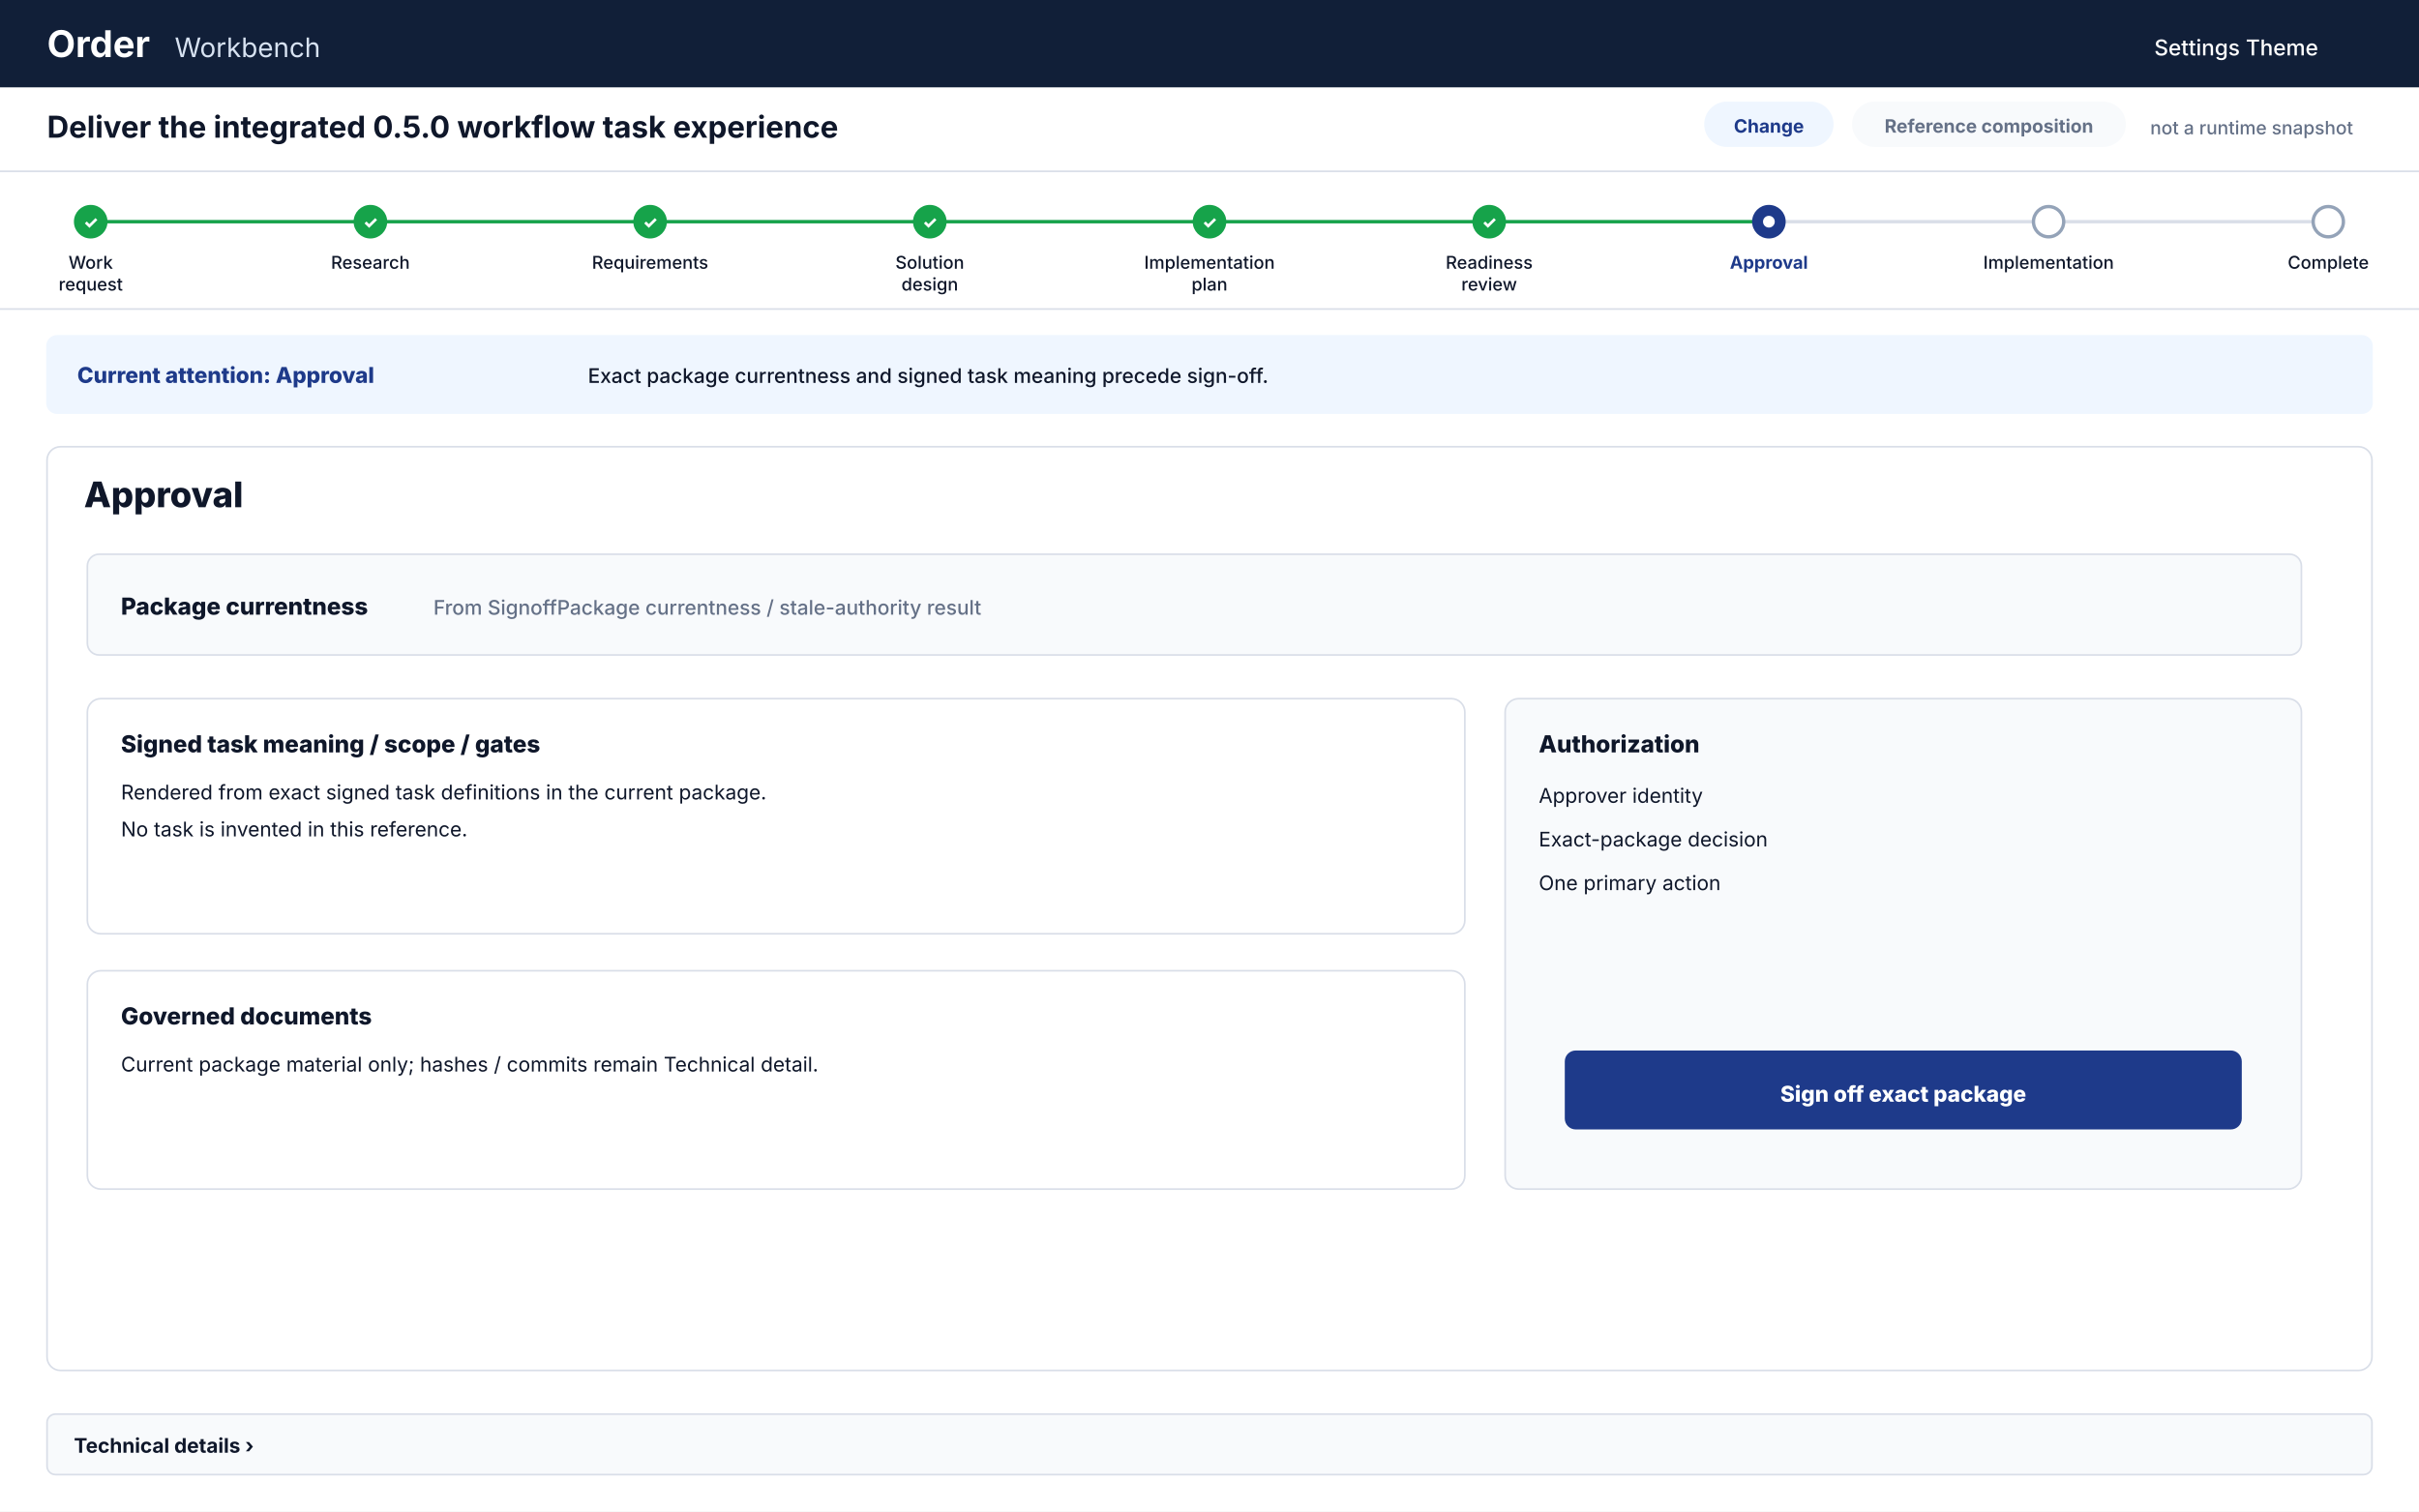
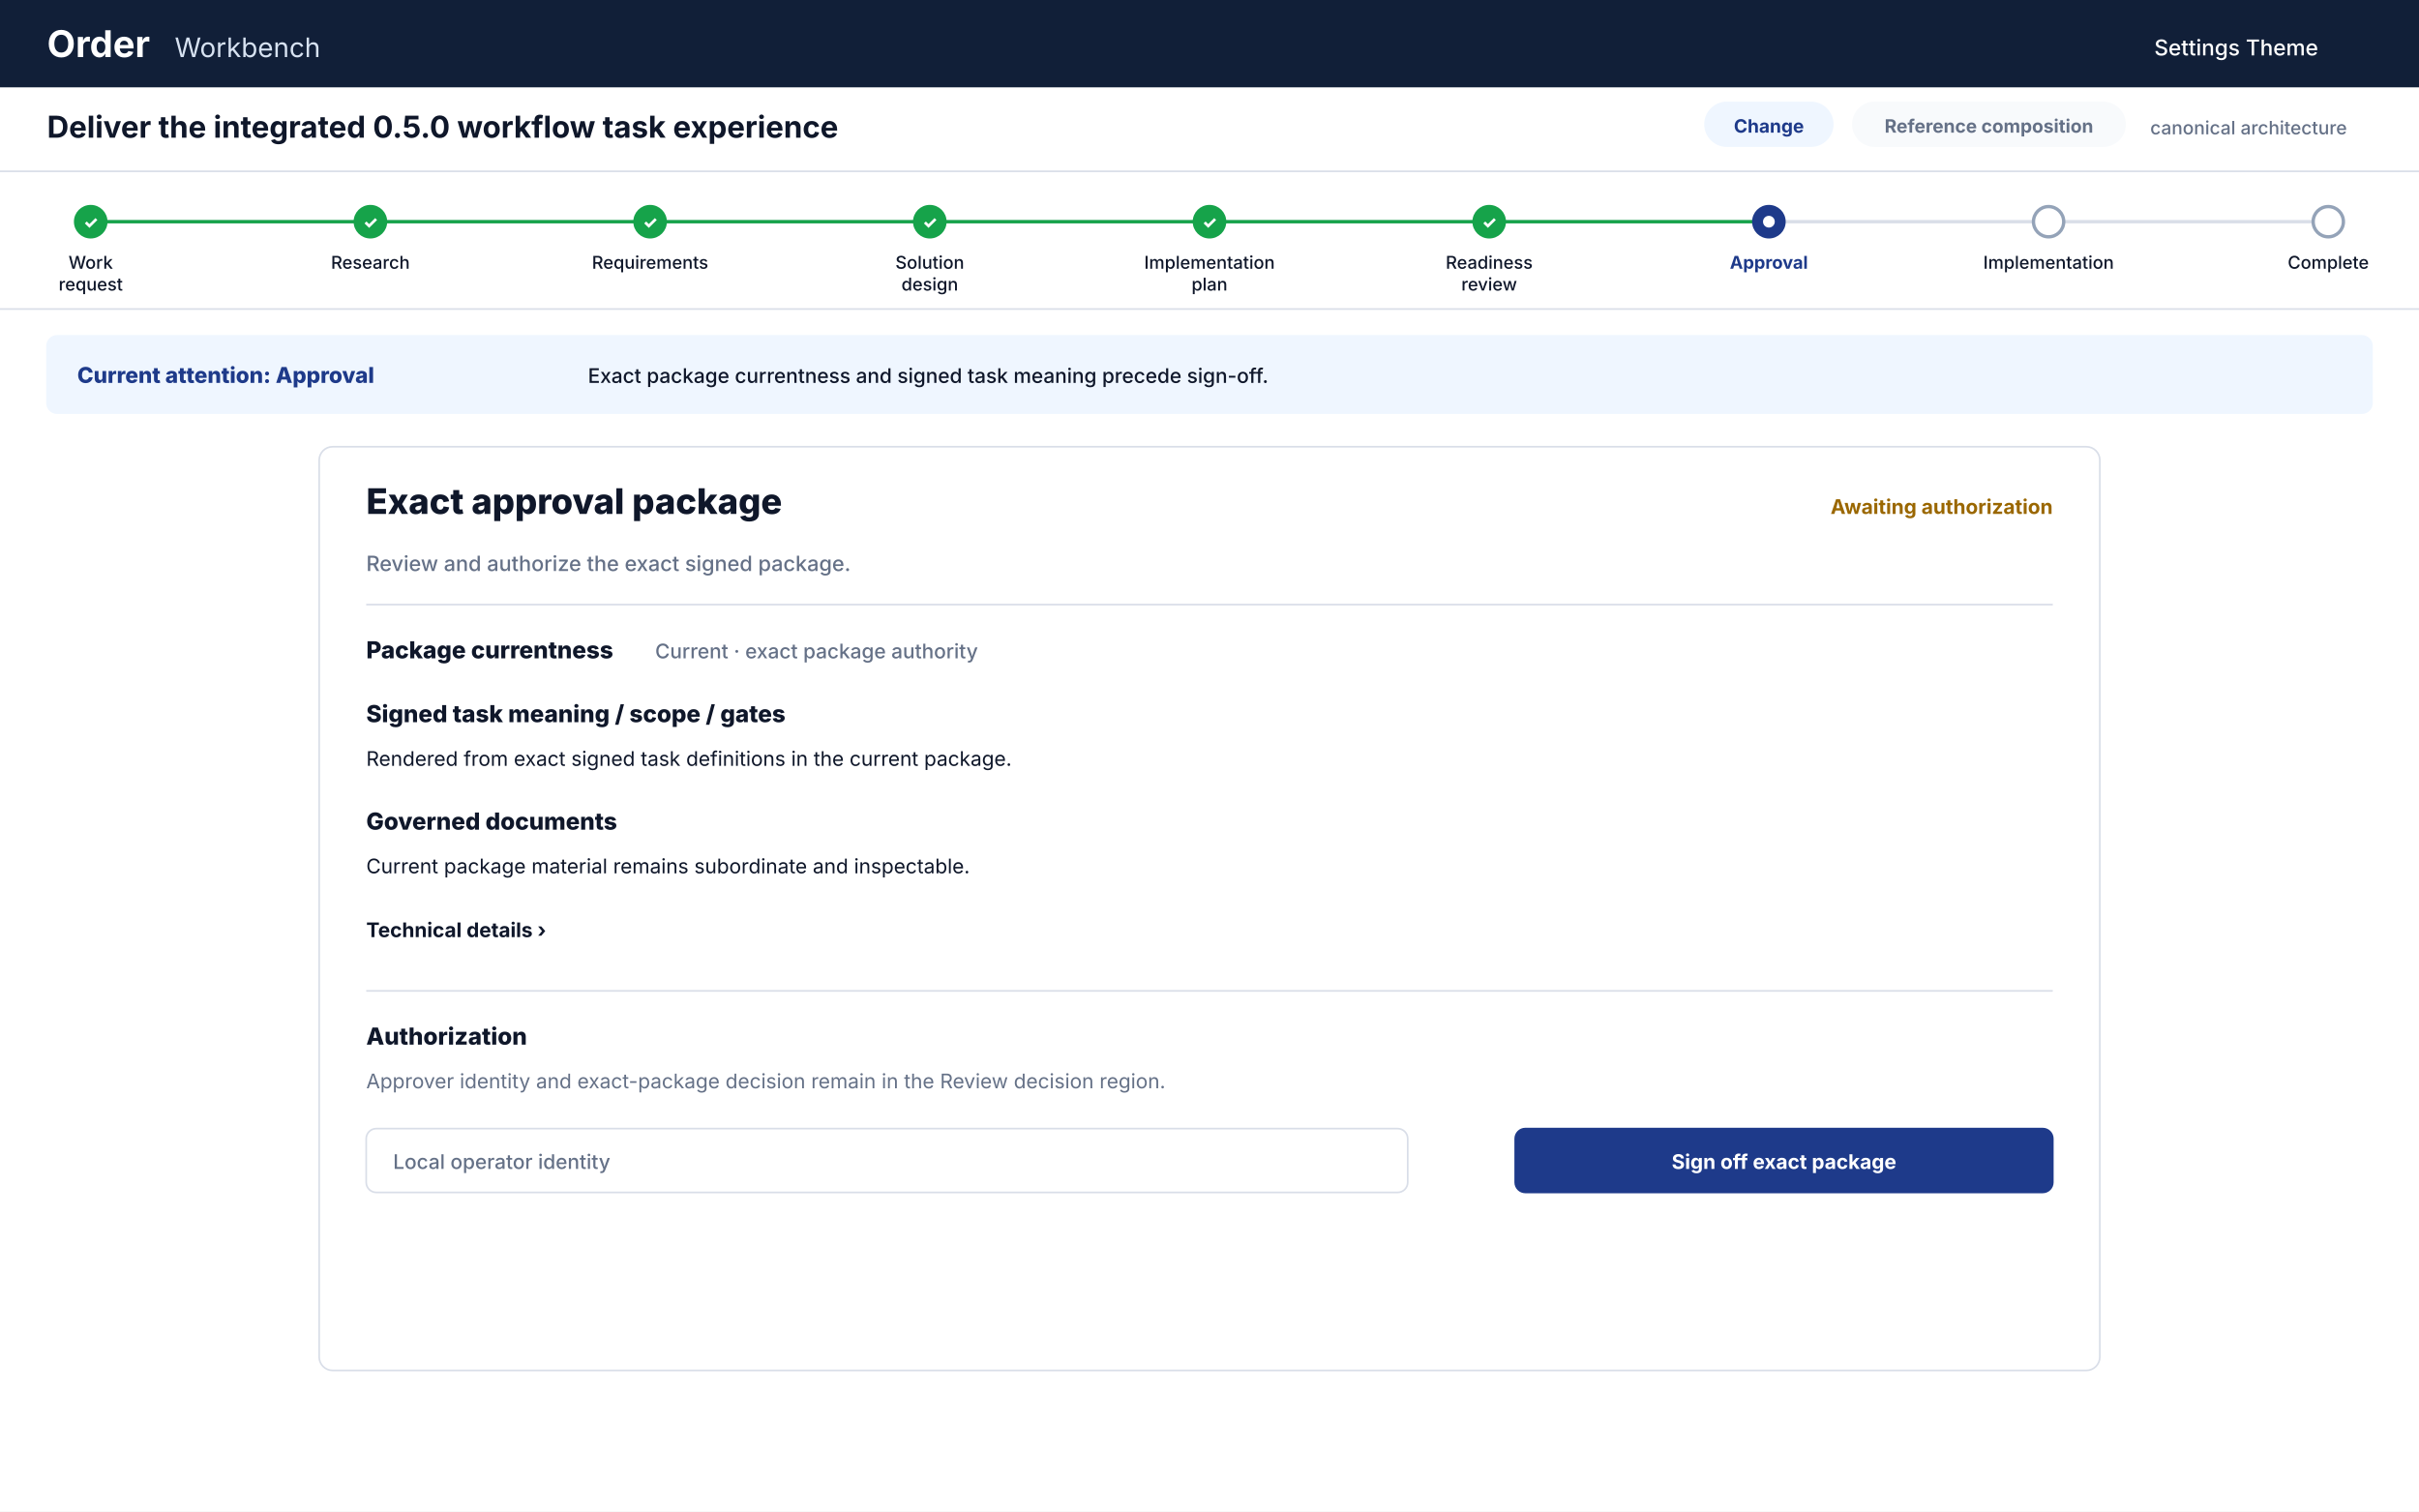
<svg xmlns="http://www.w3.org/2000/svg" width="1440" height="900" viewBox="0 0 1440 900">
  <rect width="1440" height="900" fill="#FFFFFF" />
-   <rect width="1440" height="52" fill="#111F38" />
-   <text x="28" y="34" font-family="ui-sans-serif,system-ui,-apple-system,Segoe UI,sans-serif" font-size="22" font-weight="700" fill="#fff" text-anchor="start">Order</text>
+   <rect x="0" y="0" width="1440" height="52" fill="#111F38" stroke="none" />
+   <text x="28" y="34" font-family="ui-sans-serif,system-ui,-apple-system,Segoe UI,sans-serif" font-size="22" font-weight="700" fill="#FFFFFF" text-anchor="start">Order</text>
  <text x="104" y="34" font-family="ui-sans-serif,system-ui,-apple-system,Segoe UI,sans-serif" font-size="16" font-weight="400" fill="#D7E2F1" text-anchor="start">Workbench</text>
-   <text x="1380" y="33" font-family="ui-sans-serif,system-ui,-apple-system,Segoe UI,sans-serif" font-size="13" font-weight="500" fill="#fff" text-anchor="end">Settings   Theme</text>
+   <text x="1380" y="33" font-family="ui-sans-serif,system-ui,-apple-system,Segoe UI,sans-serif" font-size="13" font-weight="500" fill="#FFFFFF" text-anchor="end">Settings   Theme</text>
  <line x1="0" y1="102" x2="1440" y2="102" stroke="#D9DEE8" stroke-width="1" />
  <text x="28" y="82" font-family="ui-sans-serif,system-ui,-apple-system,Segoe UI,sans-serif" font-size="18" font-weight="700" fill="#0F172A" text-anchor="start">Deliver the integrated 0.5.0 workflow task experience</text>
  <rect x="1015" y="61" width="76" height="26" rx="13" fill="#EFF6FF" stroke="#EFF6FF" />
  <text x="1053" y="79" font-family="ui-sans-serif,system-ui,-apple-system,Segoe UI,sans-serif" font-size="11" font-weight="700" fill="#1E3A8A" text-anchor="middle">Change</text>
  <rect x="1103" y="61" width="162" height="26" rx="13" fill="#F8FAFC" stroke="#F8FAFC" />
  <text x="1184" y="79" font-family="ui-sans-serif,system-ui,-apple-system,Segoe UI,sans-serif" font-size="11" font-weight="700" fill="#657187" text-anchor="middle">Reference composition</text>
-   <text x="1280" y="80" font-family="ui-sans-serif,system-ui,-apple-system,Segoe UI,sans-serif" font-size="11" font-weight="500" fill="#657187" text-anchor="start">not a runtime snapshot</text>
+   <text x="1280" y="80" font-family="ui-sans-serif,system-ui,-apple-system,Segoe UI,sans-serif" font-size="11" font-weight="500" fill="#657187" text-anchor="start">canonical architecture</text>
  <line x1="54" y1="132" x2="1386" y2="132" stroke="#D9DEE8" stroke-width="2" />
  <line x1="54" y1="132" x2="1053" y2="132" stroke="#16A34A" stroke-width="2" />
  <circle cx="54" cy="132" r="9" fill="#16A34A" stroke="#16A34A" stroke-width="2" />
-   <text x="54" y="136" font-family="ui-sans-serif,system-ui,-apple-system,Segoe UI,sans-serif" font-size="10" font-weight="800" fill="#fff" text-anchor="middle">✓</text>
+   <text x="54" y="136" font-family="ui-sans-serif,system-ui,-apple-system,Segoe UI,sans-serif" font-size="10" font-weight="800" fill="#FFFFFF" text-anchor="middle">✓</text>
  <text x="54" y="160" font-family="ui-sans-serif,system-ui,-apple-system,Segoe UI,sans-serif" font-size="10.5" font-weight="500" fill="#0F172A" text-anchor="middle">Work</text>
  <text x="54" y="173" font-family="ui-sans-serif,system-ui,-apple-system,Segoe UI,sans-serif" font-size="10.5" font-weight="500" fill="#0F172A" text-anchor="middle">request</text>
  <circle cx="220.5" cy="132" r="9" fill="#16A34A" stroke="#16A34A" stroke-width="2" />
-   <text x="220.5" y="136" font-family="ui-sans-serif,system-ui,-apple-system,Segoe UI,sans-serif" font-size="10" font-weight="800" fill="#fff" text-anchor="middle">✓</text>
+   <text x="220.5" y="136" font-family="ui-sans-serif,system-ui,-apple-system,Segoe UI,sans-serif" font-size="10" font-weight="800" fill="#FFFFFF" text-anchor="middle">✓</text>
  <text x="220.5" y="160" font-family="ui-sans-serif,system-ui,-apple-system,Segoe UI,sans-serif" font-size="10.5" font-weight="500" fill="#0F172A" text-anchor="middle">Research</text>
  <circle cx="387" cy="132" r="9" fill="#16A34A" stroke="#16A34A" stroke-width="2" />
-   <text x="387" y="136" font-family="ui-sans-serif,system-ui,-apple-system,Segoe UI,sans-serif" font-size="10" font-weight="800" fill="#fff" text-anchor="middle">✓</text>
+   <text x="387" y="136" font-family="ui-sans-serif,system-ui,-apple-system,Segoe UI,sans-serif" font-size="10" font-weight="800" fill="#FFFFFF" text-anchor="middle">✓</text>
  <text x="387" y="160" font-family="ui-sans-serif,system-ui,-apple-system,Segoe UI,sans-serif" font-size="10.5" font-weight="500" fill="#0F172A" text-anchor="middle">Requirements</text>
  <circle cx="553.5" cy="132" r="9" fill="#16A34A" stroke="#16A34A" stroke-width="2" />
-   <text x="553.5" y="136" font-family="ui-sans-serif,system-ui,-apple-system,Segoe UI,sans-serif" font-size="10" font-weight="800" fill="#fff" text-anchor="middle">✓</text>
+   <text x="553.5" y="136" font-family="ui-sans-serif,system-ui,-apple-system,Segoe UI,sans-serif" font-size="10" font-weight="800" fill="#FFFFFF" text-anchor="middle">✓</text>
  <text x="553.5" y="160" font-family="ui-sans-serif,system-ui,-apple-system,Segoe UI,sans-serif" font-size="10.5" font-weight="500" fill="#0F172A" text-anchor="middle">Solution</text>
  <text x="553.5" y="173" font-family="ui-sans-serif,system-ui,-apple-system,Segoe UI,sans-serif" font-size="10.5" font-weight="500" fill="#0F172A" text-anchor="middle">design</text>
  <circle cx="720" cy="132" r="9" fill="#16A34A" stroke="#16A34A" stroke-width="2" />
-   <text x="720" y="136" font-family="ui-sans-serif,system-ui,-apple-system,Segoe UI,sans-serif" font-size="10" font-weight="800" fill="#fff" text-anchor="middle">✓</text>
+   <text x="720" y="136" font-family="ui-sans-serif,system-ui,-apple-system,Segoe UI,sans-serif" font-size="10" font-weight="800" fill="#FFFFFF" text-anchor="middle">✓</text>
  <text x="720" y="160" font-family="ui-sans-serif,system-ui,-apple-system,Segoe UI,sans-serif" font-size="10.5" font-weight="500" fill="#0F172A" text-anchor="middle">Implementation</text>
  <text x="720" y="173" font-family="ui-sans-serif,system-ui,-apple-system,Segoe UI,sans-serif" font-size="10.5" font-weight="500" fill="#0F172A" text-anchor="middle">plan</text>
  <circle cx="886.5" cy="132" r="9" fill="#16A34A" stroke="#16A34A" stroke-width="2" />
-   <text x="886.5" y="136" font-family="ui-sans-serif,system-ui,-apple-system,Segoe UI,sans-serif" font-size="10" font-weight="800" fill="#fff" text-anchor="middle">✓</text>
+   <text x="886.5" y="136" font-family="ui-sans-serif,system-ui,-apple-system,Segoe UI,sans-serif" font-size="10" font-weight="800" fill="#FFFFFF" text-anchor="middle">✓</text>
  <text x="886.5" y="160" font-family="ui-sans-serif,system-ui,-apple-system,Segoe UI,sans-serif" font-size="10.5" font-weight="500" fill="#0F172A" text-anchor="middle">Readiness</text>
  <text x="886.5" y="173" font-family="ui-sans-serif,system-ui,-apple-system,Segoe UI,sans-serif" font-size="10.5" font-weight="500" fill="#0F172A" text-anchor="middle">review</text>
  <circle cx="1053" cy="132" r="9" fill="#1E3A8A" stroke="#1E3A8A" stroke-width="2" />
-   <circle cx="1053" cy="132" r="3.5" fill="#fff" />
+   <circle cx="1053" cy="132" r="3.5" fill="#FFFFFF" />
  <text x="1053" y="160" font-family="ui-sans-serif,system-ui,-apple-system,Segoe UI,sans-serif" font-size="10.5" font-weight="700" fill="#1E3A8A" text-anchor="middle">Approval</text>
  <circle cx="1219.5" cy="132" r="9" fill="#FFFFFF" stroke="#94A3B8" stroke-width="2" />
  <text x="1219.5" y="160" font-family="ui-sans-serif,system-ui,-apple-system,Segoe UI,sans-serif" font-size="10.5" font-weight="500" fill="#0F172A" text-anchor="middle">Implementation</text>
  <circle cx="1386" cy="132" r="9" fill="#FFFFFF" stroke="#94A3B8" stroke-width="2" />
  <text x="1386" y="160" font-family="ui-sans-serif,system-ui,-apple-system,Segoe UI,sans-serif" font-size="10.5" font-weight="500" fill="#0F172A" text-anchor="middle">Complete</text>
  <line x1="0" y1="184" x2="1440" y2="184" stroke="#D9DEE8" stroke-width="1" />
  <rect x="28" y="200" width="1384" height="46" rx="6" fill="#EFF6FF" stroke="#EFF6FF" />
  <text x="46" y="228" font-family="ui-sans-serif,system-ui,-apple-system,Segoe UI,sans-serif" font-size="13" font-weight="800" fill="#1E3A8A" text-anchor="start">Current attention: Approval</text>
  <text x="350" y="228" font-family="ui-sans-serif,system-ui,-apple-system,Segoe UI,sans-serif" font-size="12" font-weight="500" fill="#0F172A" text-anchor="start">Exact package currentness and signed task meaning precede sign-off.</text>
-   <rect x="28" y="266" width="1384" height="550" rx="8" fill="#FFFFFF" stroke="#D9DEE8" />
-   <text x="50" y="302" font-family="ui-sans-serif,system-ui,-apple-system,Segoe UI,sans-serif" font-size="21" font-weight="800" fill="#0F172A" text-anchor="start">Approval</text>
-   <rect x="52" y="330" width="1318" height="60" rx="7" fill="#F8FAFC" stroke="#D9DEE8" />
-   <text x="72" y="366" font-family="ui-sans-serif,system-ui,-apple-system,Segoe UI,sans-serif" font-size="14" font-weight="800" fill="#0F172A" text-anchor="start">Package currentness</text>
-   <text x="258" y="366" font-family="ui-sans-serif,system-ui,-apple-system,Segoe UI,sans-serif" font-size="12" font-weight="500" fill="#657187" text-anchor="start">From SignoffPackage currentness / stale-authority result</text>
-   <rect x="52" y="416" width="820" height="140" rx="8" fill="#FFFFFF" stroke="#D9DEE8" />
-   <text x="72" y="448" font-family="ui-sans-serif,system-ui,-apple-system,Segoe UI,sans-serif" font-size="14" font-weight="800" fill="#0F172A" text-anchor="start">Signed task meaning / scope / gates</text>
-   <text x="72" y="476" font-family="ui-sans-serif,system-ui,-apple-system,Segoe UI,sans-serif" font-size="12" font-weight="400" fill="#0F172A" text-anchor="start">Rendered from exact signed task definitions in the current package.</text>
-   <text x="72" y="498" font-family="ui-sans-serif,system-ui,-apple-system,Segoe UI,sans-serif" font-size="12" font-weight="400" fill="#0F172A" text-anchor="start">No task is invented in this reference.</text>
-   <rect x="52" y="578" width="820" height="130" rx="8" fill="#FFFFFF" stroke="#D9DEE8" />
-   <text x="72" y="610" font-family="ui-sans-serif,system-ui,-apple-system,Segoe UI,sans-serif" font-size="14" font-weight="800" fill="#0F172A" text-anchor="start">Governed documents</text>
-   <text x="72" y="638" font-family="ui-sans-serif,system-ui,-apple-system,Segoe UI,sans-serif" font-size="12" font-weight="400" fill="#0F172A" text-anchor="start">Current package material only; hashes / commits remain Technical detail.</text>
-   <rect x="896" y="416" width="474" height="292" rx="8" fill="#F8FAFC" stroke="#D9DEE8" />
-   <text x="916" y="448" font-family="ui-sans-serif,system-ui,-apple-system,Segoe UI,sans-serif" font-size="14" font-weight="800" fill="#0F172A" text-anchor="start">Authorization</text>
-   <text x="916" y="478" font-family="ui-sans-serif,system-ui,-apple-system,Segoe UI,sans-serif" font-size="12" font-weight="400" fill="#0F172A" text-anchor="start">Approver identity</text>
-   <text x="916" y="504" font-family="ui-sans-serif,system-ui,-apple-system,Segoe UI,sans-serif" font-size="12" font-weight="400" fill="#0F172A" text-anchor="start">Exact-package decision</text>
-   <text x="916" y="530" font-family="ui-sans-serif,system-ui,-apple-system,Segoe UI,sans-serif" font-size="12" font-weight="400" fill="#0F172A" text-anchor="start">One primary action</text>
-   <rect x="932" y="626" width="402" height="46" rx="6" fill="#1E3A8A" stroke="#1E3A8A" />
-   <text x="1133" y="656" font-family="ui-sans-serif,system-ui,-apple-system,Segoe UI,sans-serif" font-size="13" font-weight="800" fill="#fff" text-anchor="middle">Sign off exact package</text>
-   <rect x="28" y="842" width="1384" height="36" rx="5" fill="#F8FAFC" stroke="#D9DEE8" />
-   <text x="44" y="865" font-family="ui-sans-serif,system-ui,-apple-system,Segoe UI,sans-serif" font-size="12" font-weight="700" fill="#0F172A" text-anchor="start">Technical details  ›</text>
+   <rect x="190" y="266" width="1060" height="550" rx="8" fill="#FFFFFF" stroke="#D9DEE8" />
+   <text x="218" y="306" font-family="ui-sans-serif,system-ui,-apple-system,Segoe UI,sans-serif" font-size="21" font-weight="800" fill="#0F172A" text-anchor="start">Exact approval package</text>
+   <text x="1222" y="306" font-family="ui-sans-serif,system-ui,-apple-system,Segoe UI,sans-serif" font-size="12" font-weight="700" fill="#9A6700" text-anchor="end">Awaiting authorization</text>
+   <text x="218" y="340" font-family="ui-sans-serif,system-ui,-apple-system,Segoe UI,sans-serif" font-size="12.5" font-weight="500" fill="#657187" text-anchor="start">Review and authorize the exact signed package.</text>
+   <line x1="218" y1="360" x2="1222" y2="360" stroke="#D9DEE8" stroke-width="1" />
+   <text x="218" y="392" font-family="ui-sans-serif,system-ui,-apple-system,Segoe UI,sans-serif" font-size="14" font-weight="800" fill="#0F172A" text-anchor="start">Package currentness</text>
+   <text x="390" y="392" font-family="ui-sans-serif,system-ui,-apple-system,Segoe UI,sans-serif" font-size="12" font-weight="500" fill="#657187" text-anchor="start">Current · exact package authority</text>
+   <text x="218" y="430" font-family="ui-sans-serif,system-ui,-apple-system,Segoe UI,sans-serif" font-size="14" font-weight="800" fill="#0F172A" text-anchor="start">Signed task meaning / scope / gates</text>
+   <text x="218" y="456" font-family="ui-sans-serif,system-ui,-apple-system,Segoe UI,sans-serif" font-size="12" font-weight="400" fill="#0F172A" text-anchor="start">Rendered from exact signed task definitions in the current package.</text>
+   <text x="218" y="494" font-family="ui-sans-serif,system-ui,-apple-system,Segoe UI,sans-serif" font-size="14" font-weight="800" fill="#0F172A" text-anchor="start">Governed documents</text>
+   <text x="218" y="520" font-family="ui-sans-serif,system-ui,-apple-system,Segoe UI,sans-serif" font-size="12" font-weight="400" fill="#0F172A" text-anchor="start">Current package material remains subordinate and inspectable.</text>
+   <text x="218" y="558" font-family="ui-sans-serif,system-ui,-apple-system,Segoe UI,sans-serif" font-size="12" font-weight="700" fill="#0F172A" text-anchor="start">Technical details  ›</text>
+   <line x1="218" y1="590" x2="1222" y2="590" stroke="#D9DEE8" stroke-width="1" />
+   <text x="218" y="622" font-family="ui-sans-serif,system-ui,-apple-system,Segoe UI,sans-serif" font-size="14" font-weight="800" fill="#0F172A" text-anchor="start">Authorization</text>
+   <text x="218" y="648" font-family="ui-sans-serif,system-ui,-apple-system,Segoe UI,sans-serif" font-size="12" font-weight="400" fill="#657187" text-anchor="start">Approver identity and exact-package decision remain in the Review decision region.</text>
+   <rect x="218" y="672" width="620" height="38" rx="6" fill="#FFFFFF" stroke="#D9DEE8" />
+   <text x="234" y="696" font-family="ui-sans-serif,system-ui,-apple-system,Segoe UI,sans-serif" font-size="12" font-weight="500" fill="#657187" text-anchor="start">Local operator identity</text>
+   <rect x="902" y="672" width="320" height="38" rx="6" fill="#1E3A8A" stroke="#1E3A8A" />
+   <text x="1062" y="696" font-family="ui-sans-serif,system-ui,-apple-system,Segoe UI,sans-serif" font-size="12" font-weight="700" fill="#FFFFFF" text-anchor="middle">Sign off exact package</text>
</svg>
